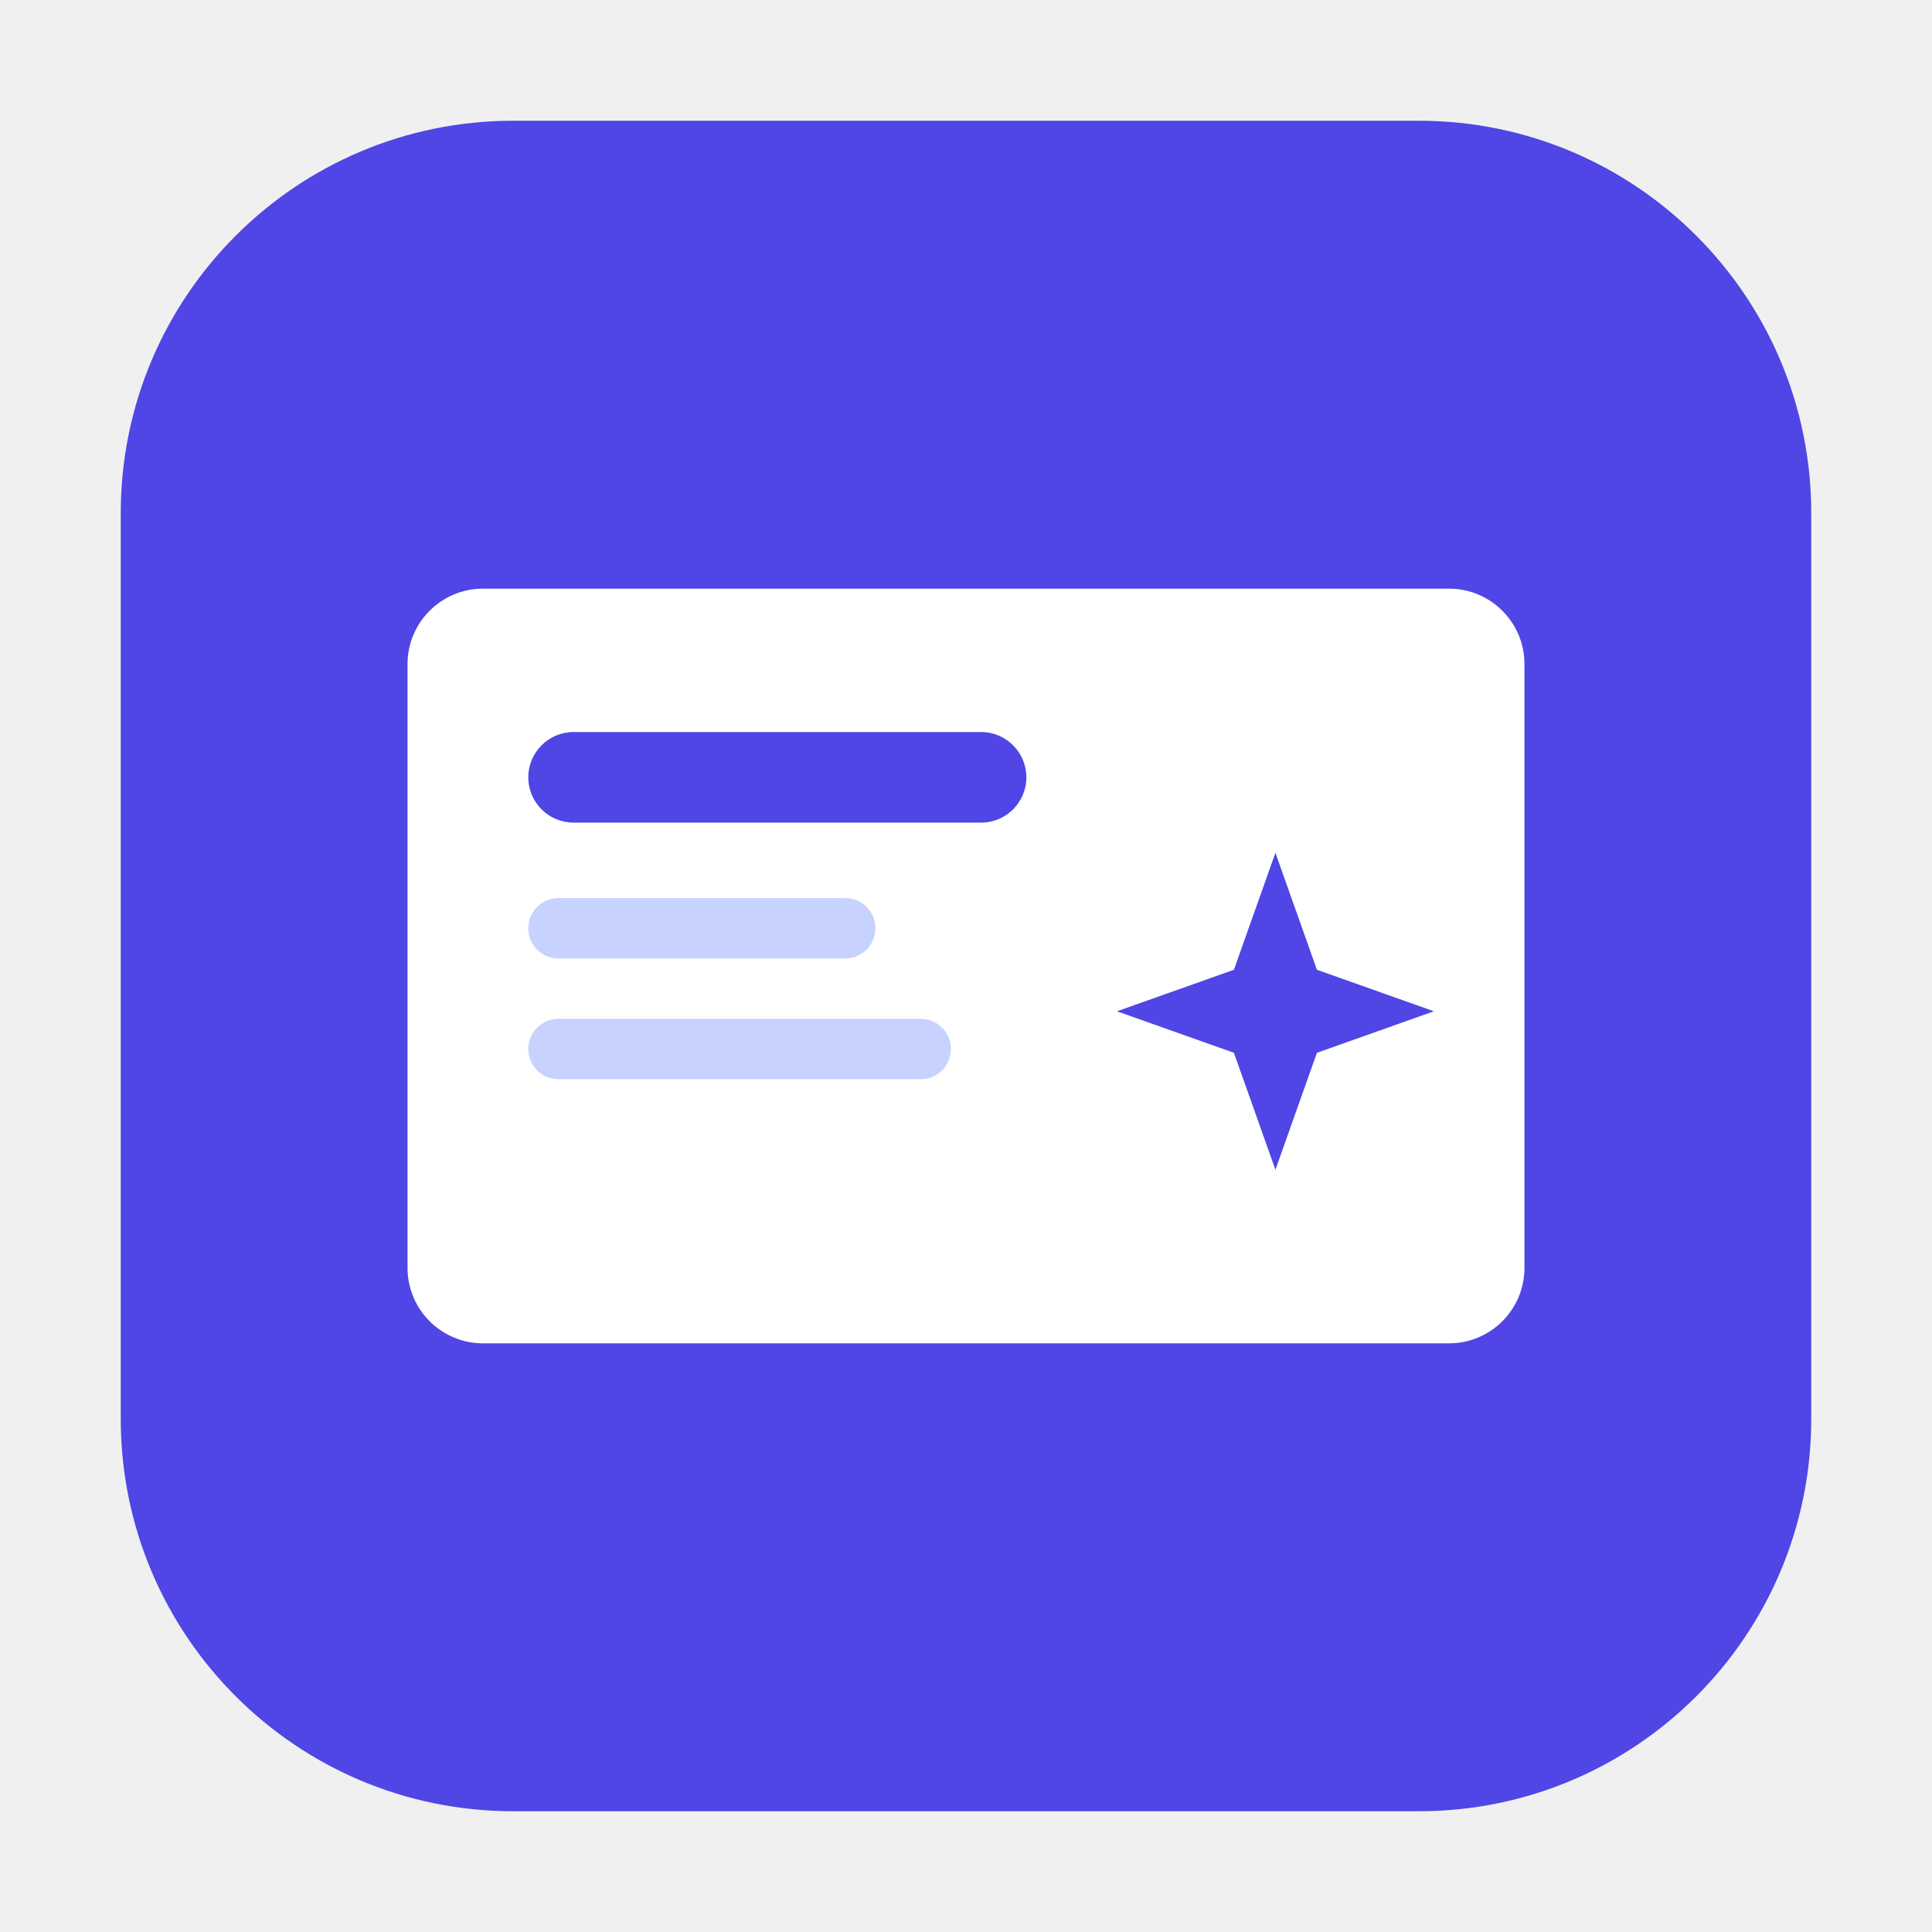
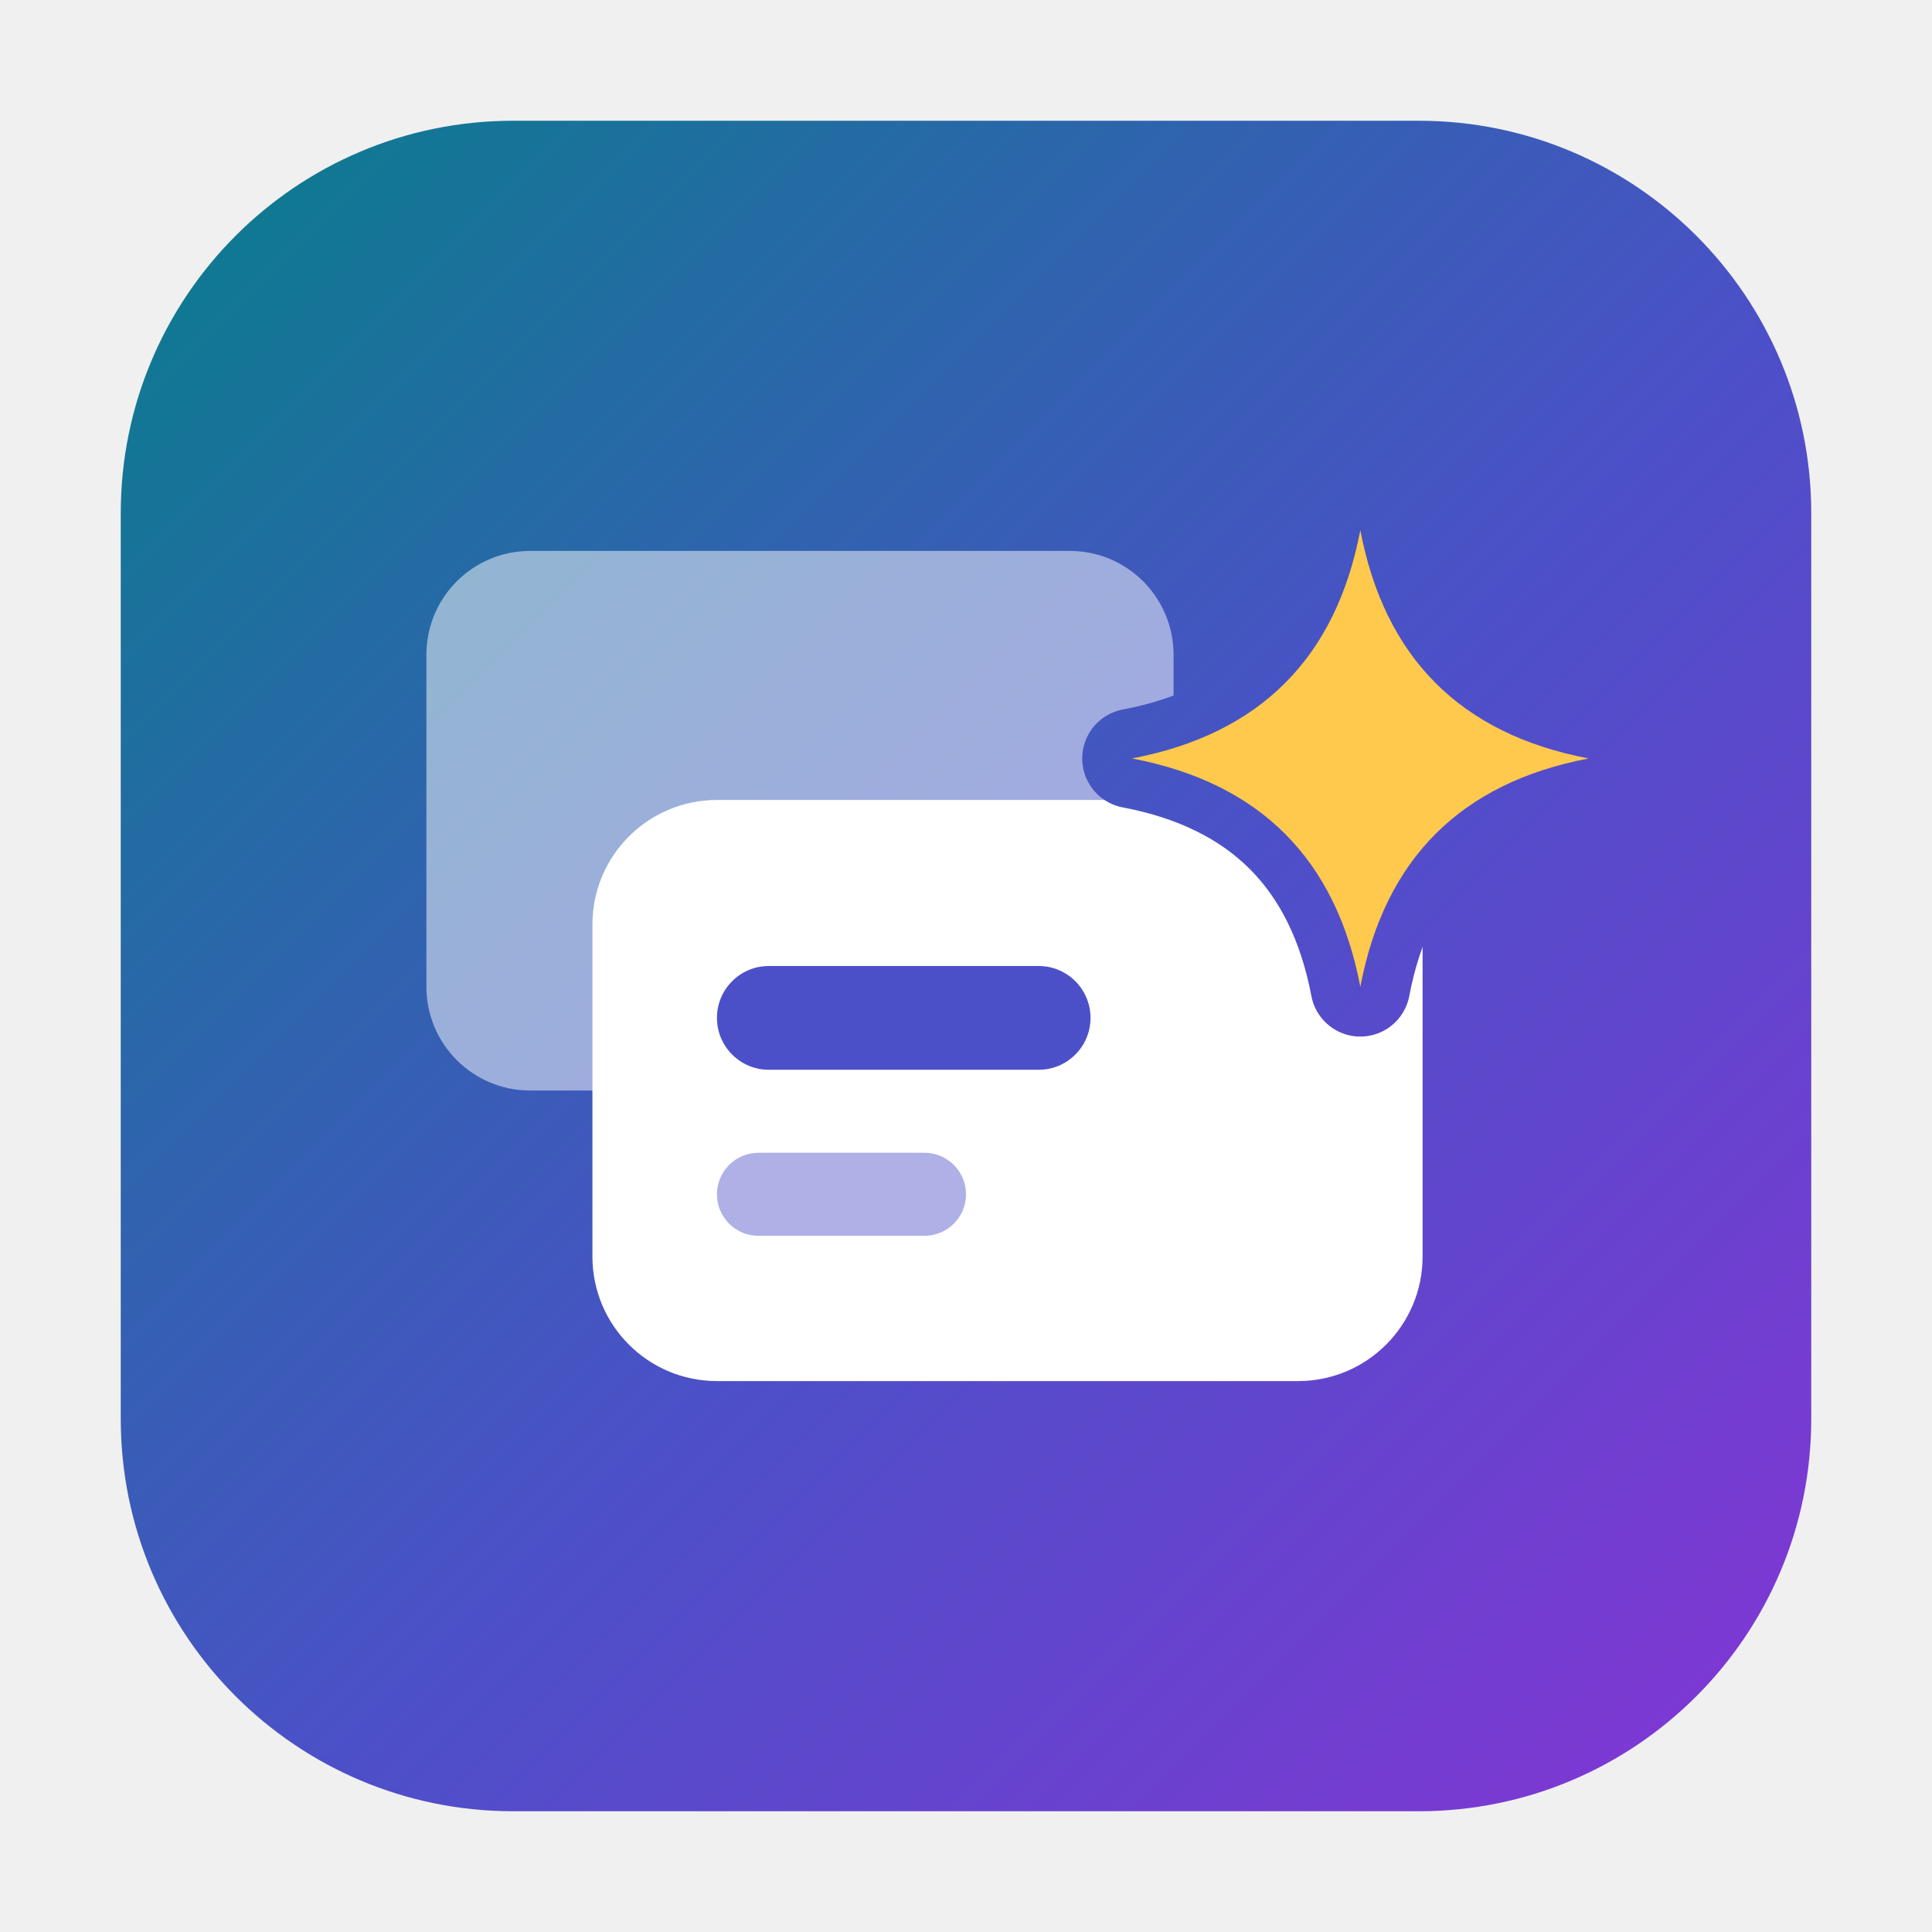
<svg xmlns="http://www.w3.org/2000/svg" width="1024" height="1024" viewBox="0 0 1024 1024">
-   <rect x="64" y="64" width="896" height="896" rx="208" fill="#4F46E5" />
-   <rect x="216" y="312" width="592" height="400" rx="40" fill="#FFFFFF" />
-   <rect x="280" y="388" width="264" height="48" rx="24" fill="#4F46E5" />
-   <rect x="280" y="476" width="184" height="32" rx="16" fill="#C7D2FE" />
-   <rect x="280" y="540" width="224" height="32" rx="16" fill="#C7D2FE" />
-   <path d="M676 452 l22 62 62 22 -62 22 -22 62 -22 -62 -62 -22 62 -22z" fill="#4F46E5" />
+   <defs>
+     <linearGradient id="tile" x1="64" y1="64" x2="960" y2="960" gradientUnits="userSpaceOnUse">
+       <stop offset="0" stop-color="#087e8b" />
+       <stop offset="0.55" stop-color="#4c50c8" />
+       <stop offset="1" stop-color="#8534d5" />
+     </linearGradient>
+     <path id="spark" d="M25.5 5.5Q26.38 10.12 31 11Q26.38 11.88 25.5 16.5Q24.62 11.88 20 11Q24.62 10.12 25.5 5.5Z" />
+     <mask id="cut" maskUnits="userSpaceOnUse" x="0" y="0" width="32" height="32">
+       <rect width="32" height="32" fill="#fff" />
+       <use href="#spark" fill="#000" stroke="#000" stroke-width="2.4" stroke-linejoin="round" />
+     </mask>
+   </defs>
+   <rect x="64" y="64" width="896" height="896" rx="208" fill="url(#tile)" />
+   <g transform="translate(160 160) scale(22)">
+     <g mask="url(#cut)">
+       <rect x="3" y="6" width="18" height="13" rx="2.5" fill="#fff" fill-opacity="0.5" />
+       <rect x="7" y="12" width="20" height="14" rx="3" fill="#fff" />
+       <rect x="10" y="16" width="9" height="2.5" rx="1.25" fill="#4c50c8" />
+       <rect x="10" y="20.5" width="6" height="2" rx="1" fill="#4c50c8" fill-opacity="0.45" />
+     </g>
+     <use href="#spark" fill="#ffc94d" />
+   </g>
</svg>
